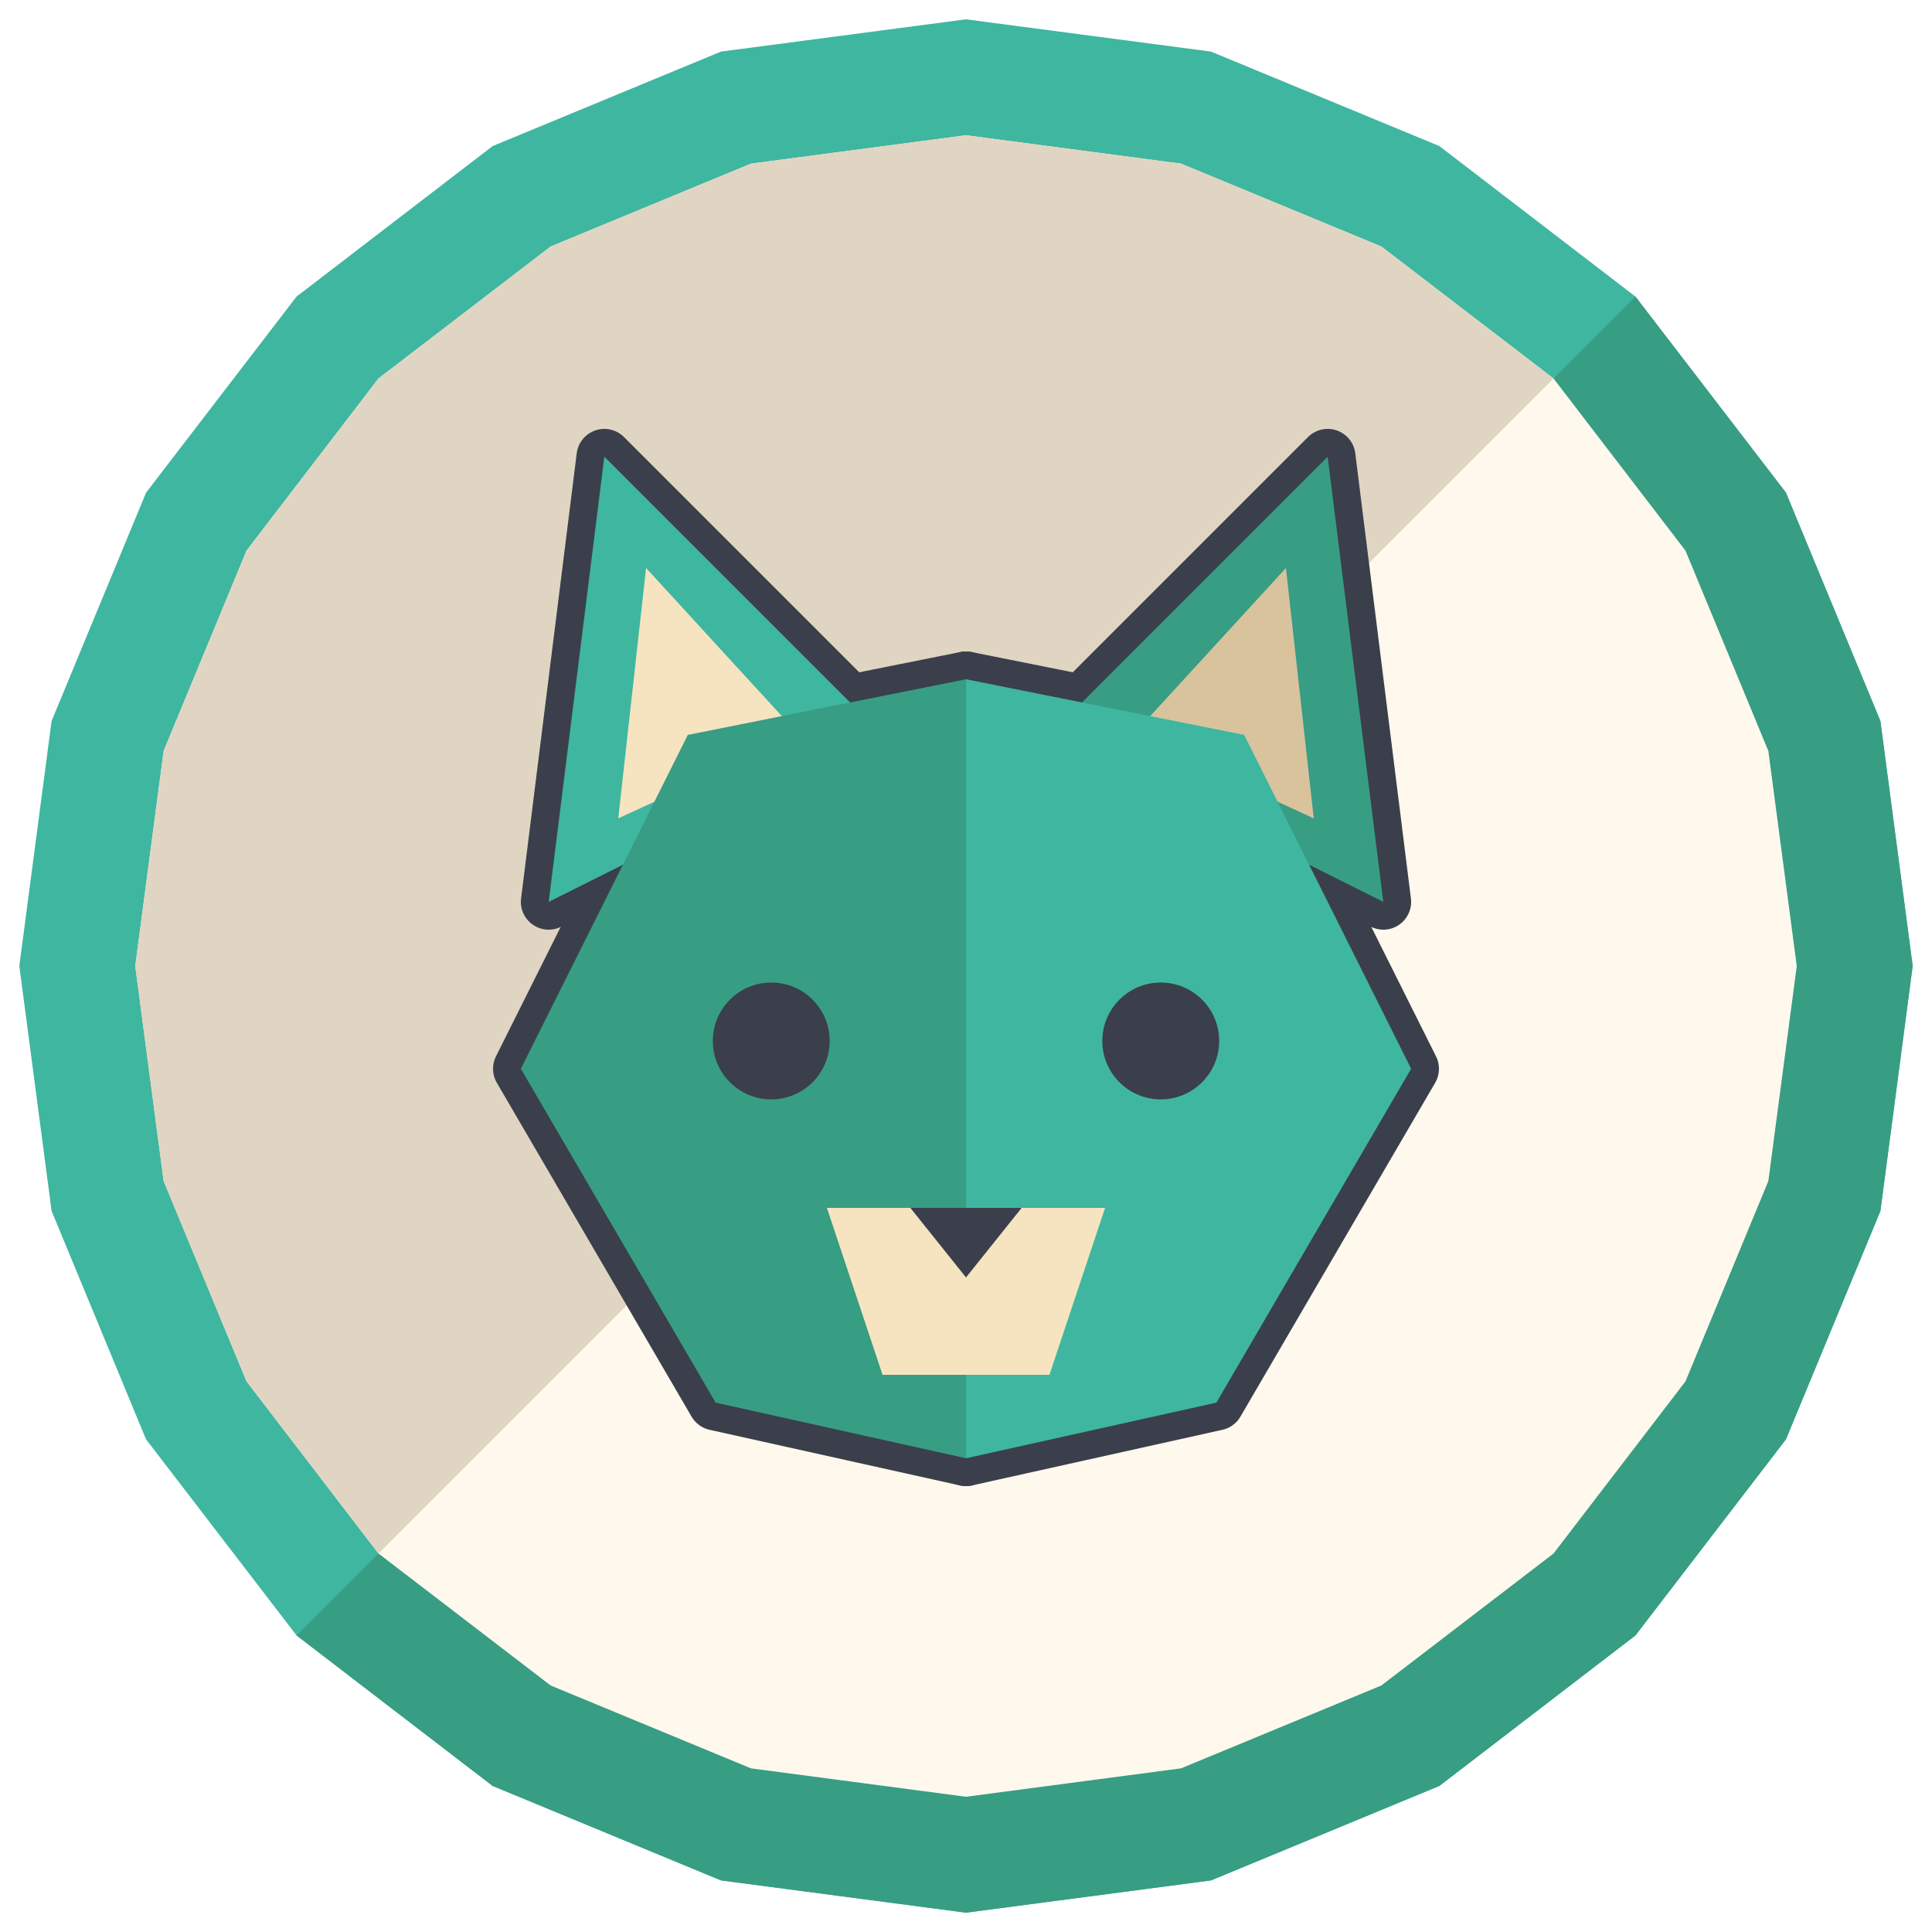
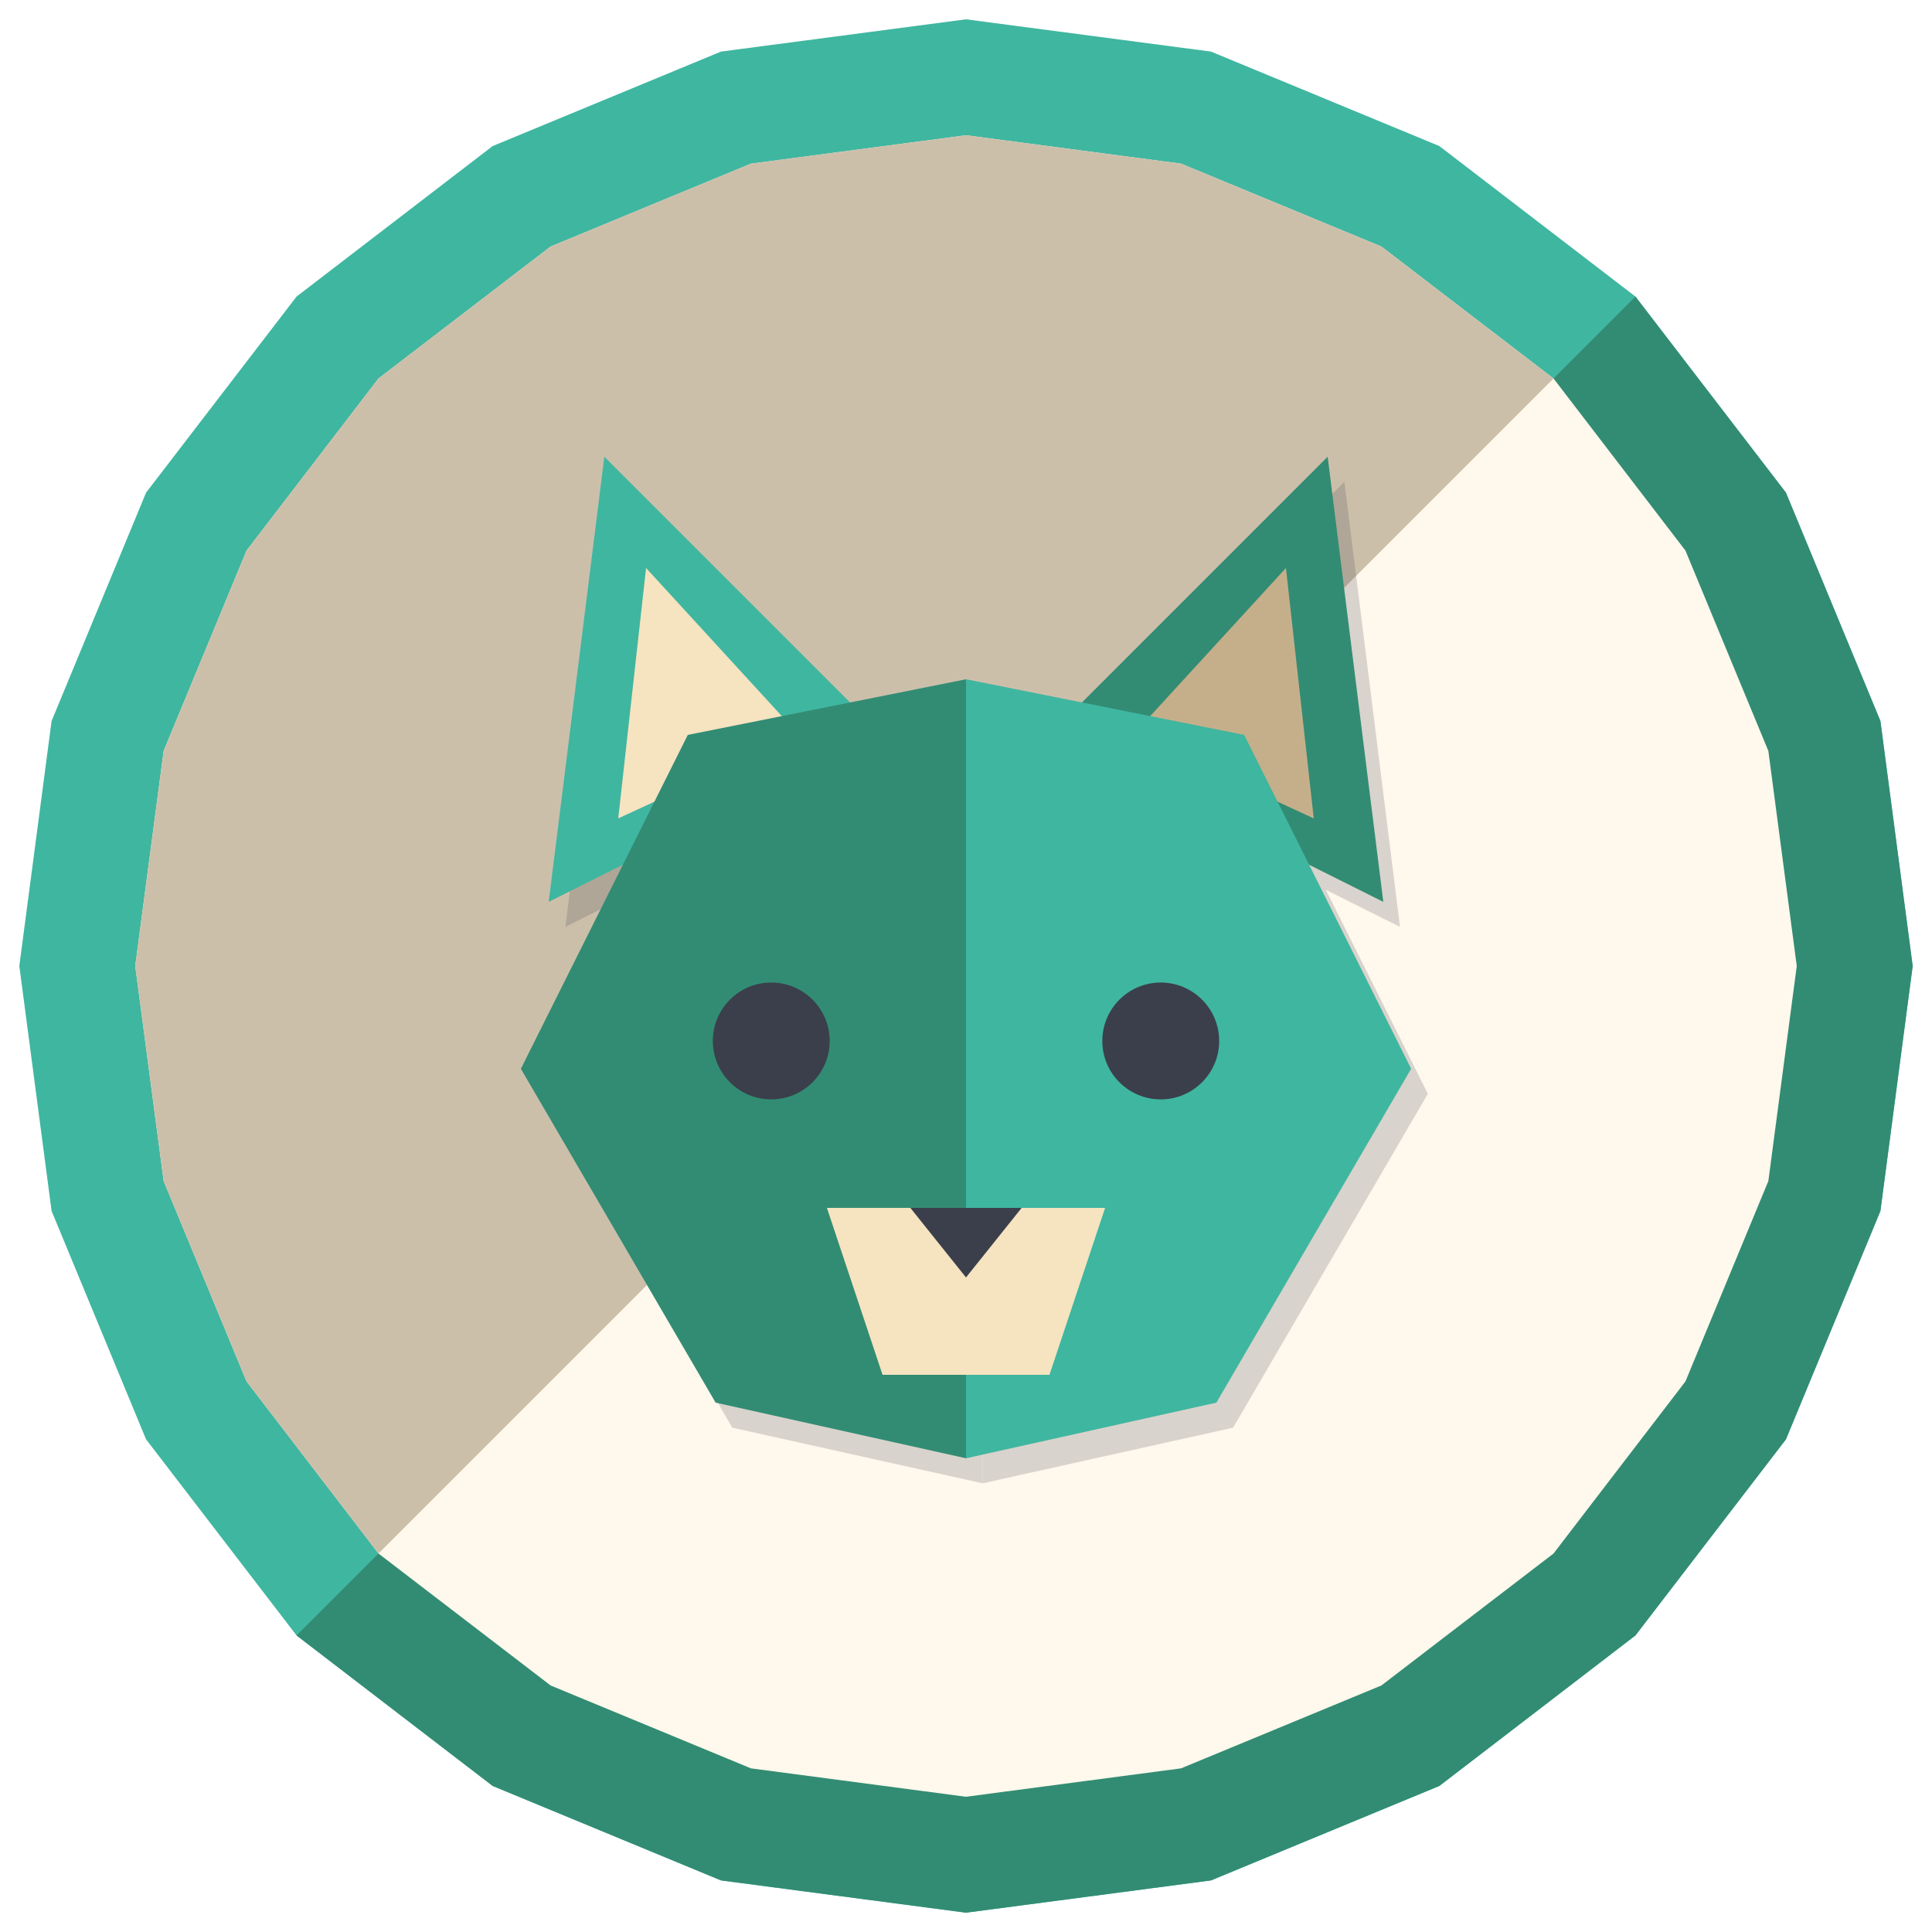
<svg xmlns="http://www.w3.org/2000/svg" width="100" height="100" viewBox="0 0 100 100">
  <polygon points="99,50 97.33,62.68 92.44,74.5 84.65,84.65 74.5,92.44 62.68,97.33 50,99 37.32,97.33 25.5,92.44 15.35,84.65 7.56,74.5 2.67,62.68 1,50 2.67,37.32 7.56,25.5 15.35,15.35 25.5,7.56 37.32,2.67 50,1 62.68,2.67 74.5,7.56 84.65,15.35 92.44,25.5 97.33,37.32" fill="#3FB6A0" />
-   <polygon points="99,50 97.33,62.68 92.44,74.5 84.65,84.65 74.5,92.44 62.68,97.33 50,99 37.32,97.33 25.5,92.44 15.35,84.65 15.35,84.65 84.65,15.35 92.44,25.5 97.33,37.32" fill="#379D83" />
+   <polygon points="99,50 97.33,62.68 92.44,74.5 84.65,84.65 74.5,92.44 62.68,97.33 50,99 37.32,97.33 25.5,92.44 15.35,84.65 15.35,84.65 84.65,15.35 92.44,25.5 97.33,37.32" fill="#328C73" />
  <polygon points="93,50 91.53,61.13 87.24,71.5 80.41,80.41 71.5,87.24 61.13,91.53 50,93 38.87,91.53 28.5,87.24 19.59,80.41 12.76,71.5 8.47,61.13 7,50 8.47,38.87 12.76,28.5 19.59,19.59 28.5,12.76 38.87,8.47 50,7 61.13,8.47 71.5,12.76 80.41,19.59 87.24,28.5 91.53,38.87" fill="#FFF8EC" />
-   <polygon points="19.59,80.41 12.76,71.5 8.47,61.13 7,50 8.47,38.87 12.76,28.5 19.59,19.59 28.5,12.76 38.87,8.47 50,7 61.13,8.47 71.5,12.76 80.41,19.59 80.41,19.59" fill="#E0D5C2" />
+   <polygon points="19.59,80.41 12.76,71.5 8.47,61.13 7,50 8.47,38.87 12.76,28.5 19.59,19.59 28.5,12.76 38.87,8.47 50,7 61.13,8.47 71.5,12.76 80.41,19.59 80.41,19.59" fill="#CCBFAA" />
  <g transform="translate(14 15) scale(0.72)">
-     <polygon points="20,44 24,12 44,32" fill="#3A3F4B" stroke="#3A3F4B" stroke-width="4" stroke-linejoin="round" />
-     <polygon points="80,44 76,12 56,32" fill="#3A3F4B" stroke="#3A3F4B" stroke-width="4" stroke-linejoin="round" />
-     <polygon points="25,38 27,20 38,32" fill="#3A3F4B" stroke="#3A3F4B" stroke-width="4" stroke-linejoin="round" />
-     <polygon points="75,38 73,20 62,32" fill="#3A3F4B" stroke="#3A3F4B" stroke-width="4" stroke-linejoin="round" />
-     <polygon points="50,28 70,32 82,56 68,80 50,84" fill="#3A3F4B" stroke="#3A3F4B" stroke-width="4" stroke-linejoin="round" />
-     <polygon points="50,84 32,80 18,56 30,32 50,28" fill="#3A3F4B" stroke="#3A3F4B" stroke-width="4" stroke-linejoin="round" />
-     <polygon points="40,66 60,66 56,78 44,78" fill="#3A3F4B" stroke="#3A3F4B" stroke-width="4" stroke-linejoin="round" />
-     <polygon points="46,66 54,66 50,71" fill="#3A3F4B" stroke="#3A3F4B" stroke-width="4" stroke-linejoin="round" />
-     <circle cx="36" cy="54" r="4.2" fill="#3A3F4B" stroke="#3A3F4B" stroke-width="4" stroke-linejoin="round" />
-     <circle cx="64" cy="54" r="4.2" fill="#3A3F4B" stroke="#3A3F4B" stroke-width="4" stroke-linejoin="round" />
+     <g transform="translate(1.2 1.8)" opacity="0.2">
+       <polygon points="20,44 24,12 44,32" fill="#3A3F4B" />
+       <polygon points="80,44 76,12 56,32" fill="#3A3F4B" />
+       <polygon points="25,38 27,20 38,32" fill="#3A3F4B" />
+       <polygon points="75,38 73,20 62,32" fill="#3A3F4B" />
+       <polygon points="50,28 70,32 82,56 68,80 50,84" fill="#3A3F4B" />
+       <polygon points="50,84 32,80 18,56 30,32 50,28" fill="#3A3F4B" />
+       <polygon points="40,66 60,66 56,78 44,78" fill="#3A3F4B" />
+       <polygon points="46,66 54,66 50,71" fill="#3A3F4B" />
+       <circle cx="36" cy="54" r="4.2" fill="#3A3F4B" />
+       <circle cx="64" cy="54" r="4.2" fill="#3A3F4B" />
+     </g>
    <polygon points="20,44 24,12 44,32" fill="#3FB6A0" />
-     <polygon points="80,44 76,12 56,32" fill="#379D83" />
+     <polygon points="80,44 76,12 56,32" fill="#328C73" />
    <polygon points="25,38 27,20 38,32" fill="#F6E3C0" />
-     <polygon points="75,38 73,20 62,32" fill="#D8C39D" />
+     <polygon points="75,38 73,20 62,32" fill="#C5AF8A" />
    <polygon points="50,28 70,32 82,56 68,80 50,84" fill="#3FB6A0" />
-     <polygon points="50,84 32,80 18,56 30,32 50,28" fill="#379D83" />
+     <polygon points="50,84 32,80 18,56 30,32 50,28" fill="#328C73" />
    <polygon points="40,66 60,66 56,78 44,78" fill="#F6E3C0" />
    <polygon points="46,66 54,66 50,71" fill="#3A3F4B" />
    <circle cx="36" cy="54" r="4.2" fill="#3A3F4B" />
    <circle cx="64" cy="54" r="4.2" fill="#3A3F4B" />
  </g>
</svg>
